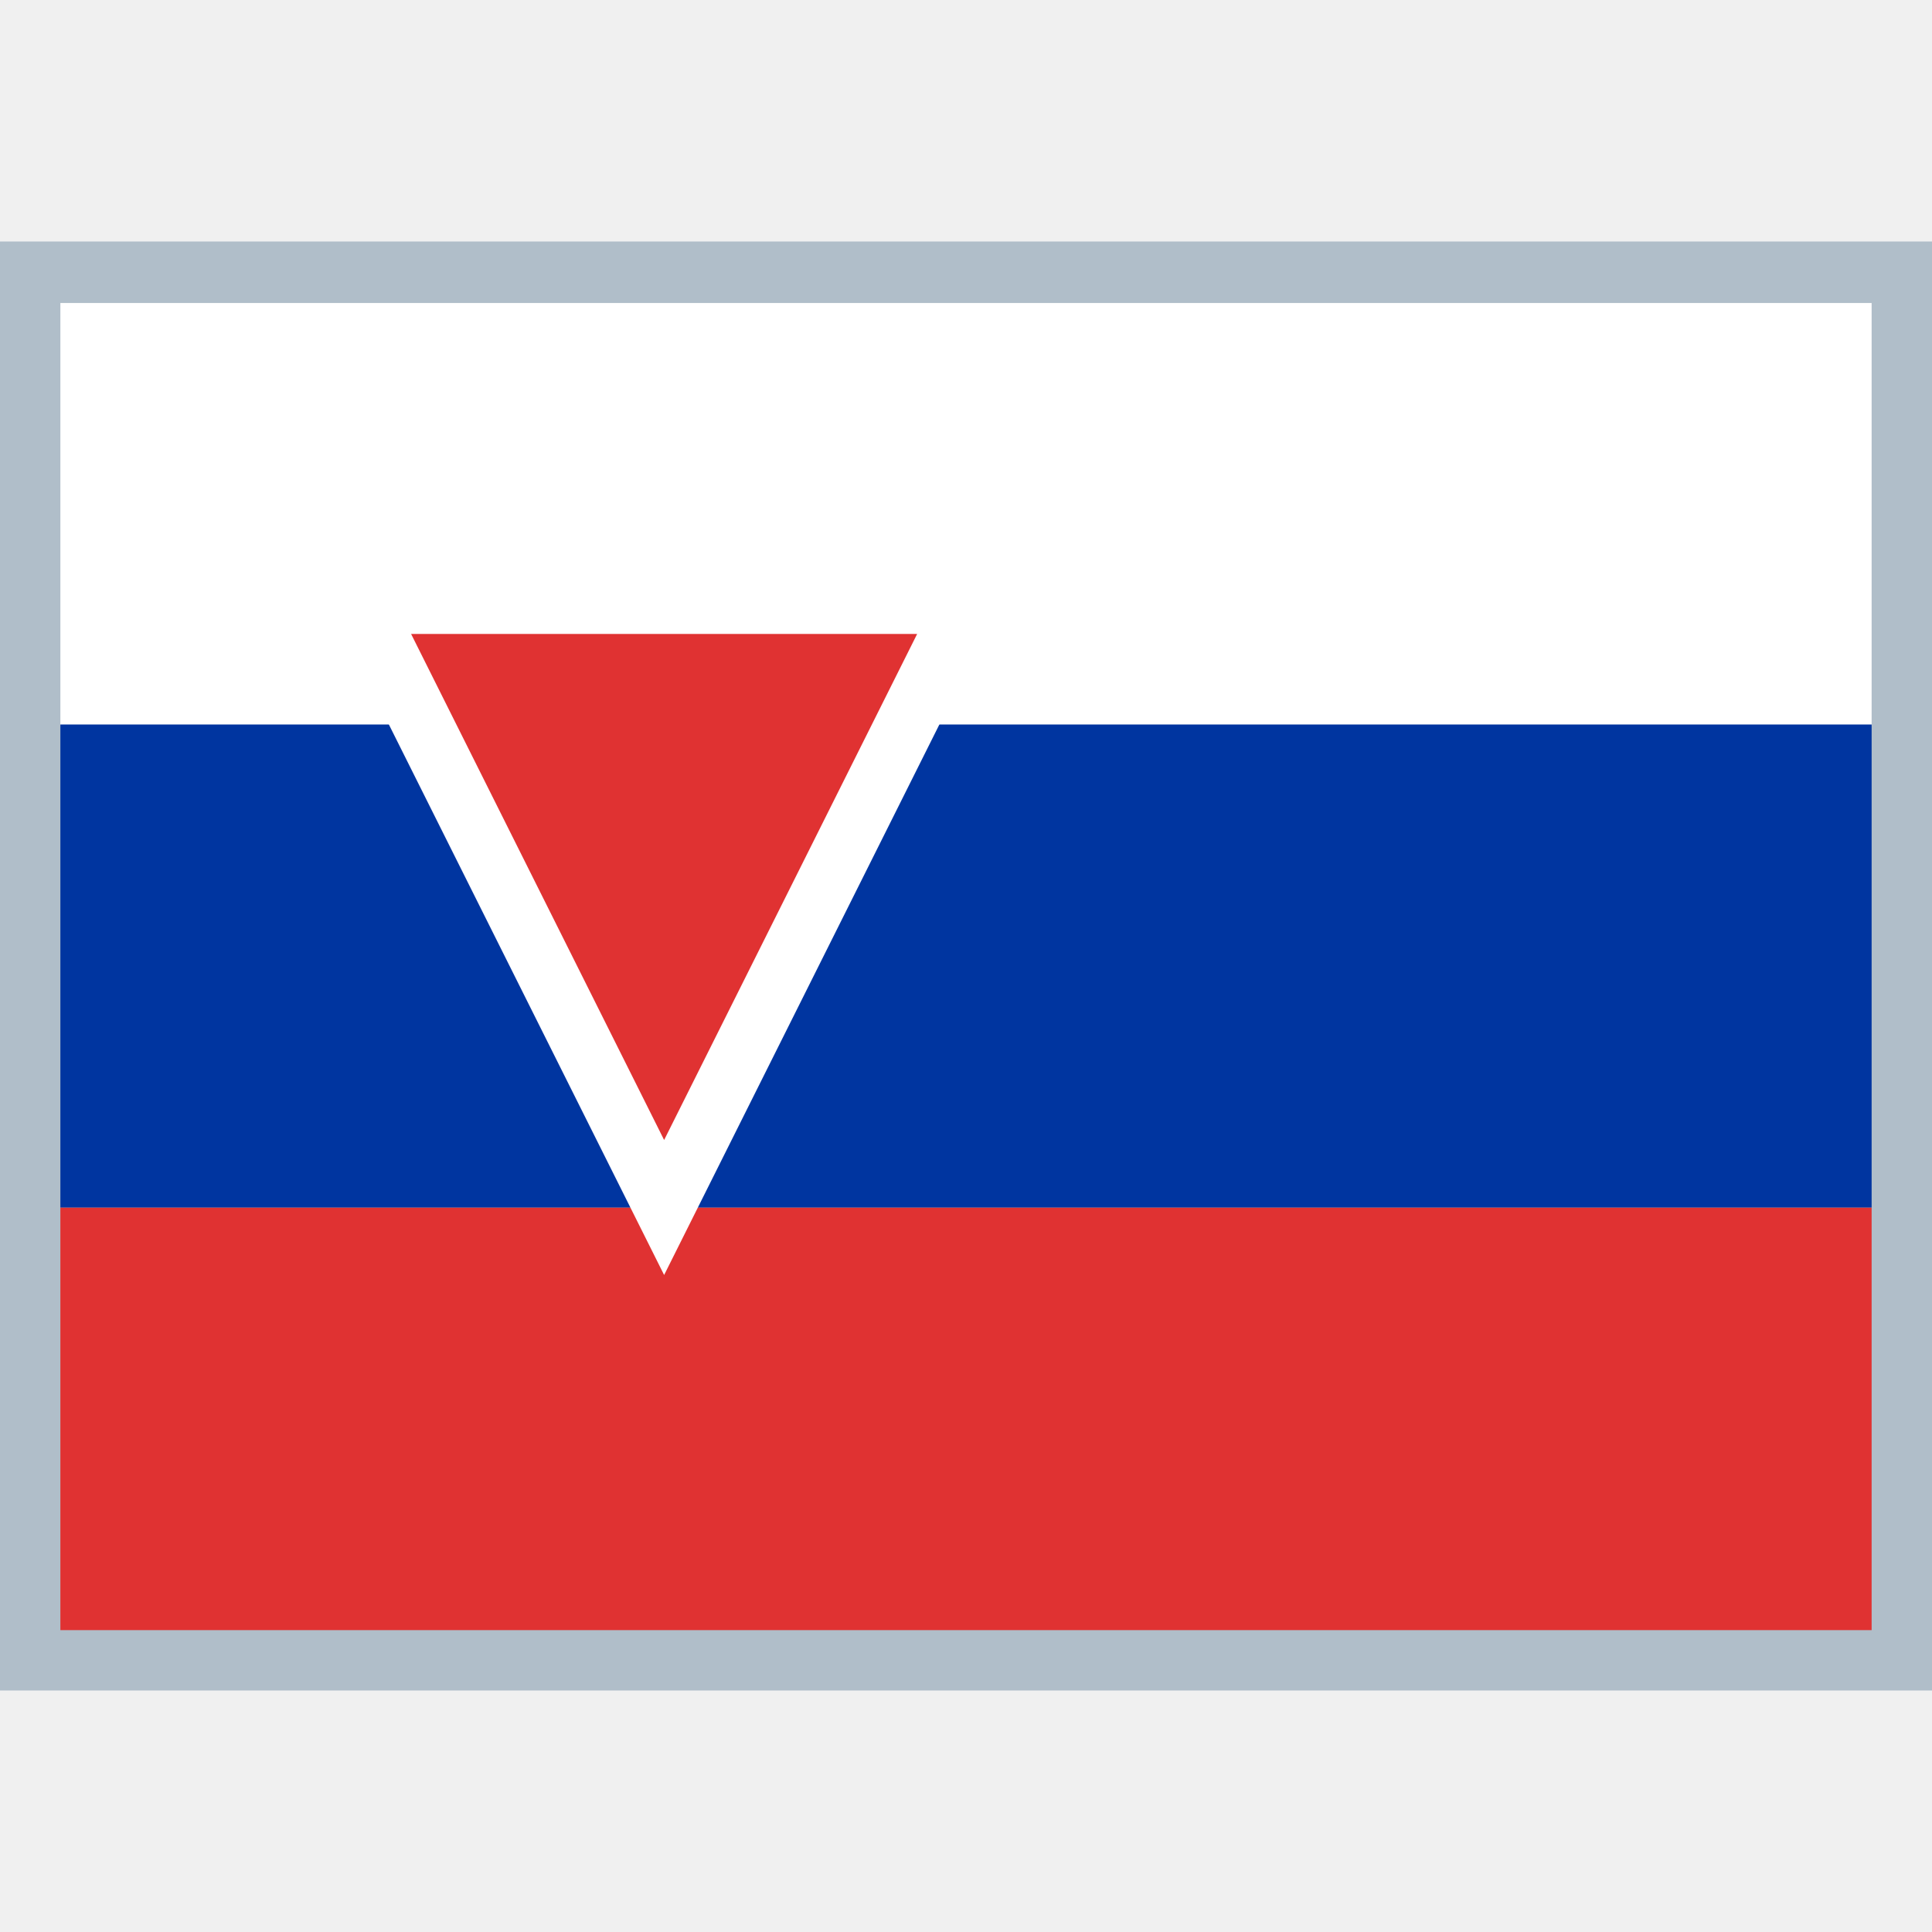
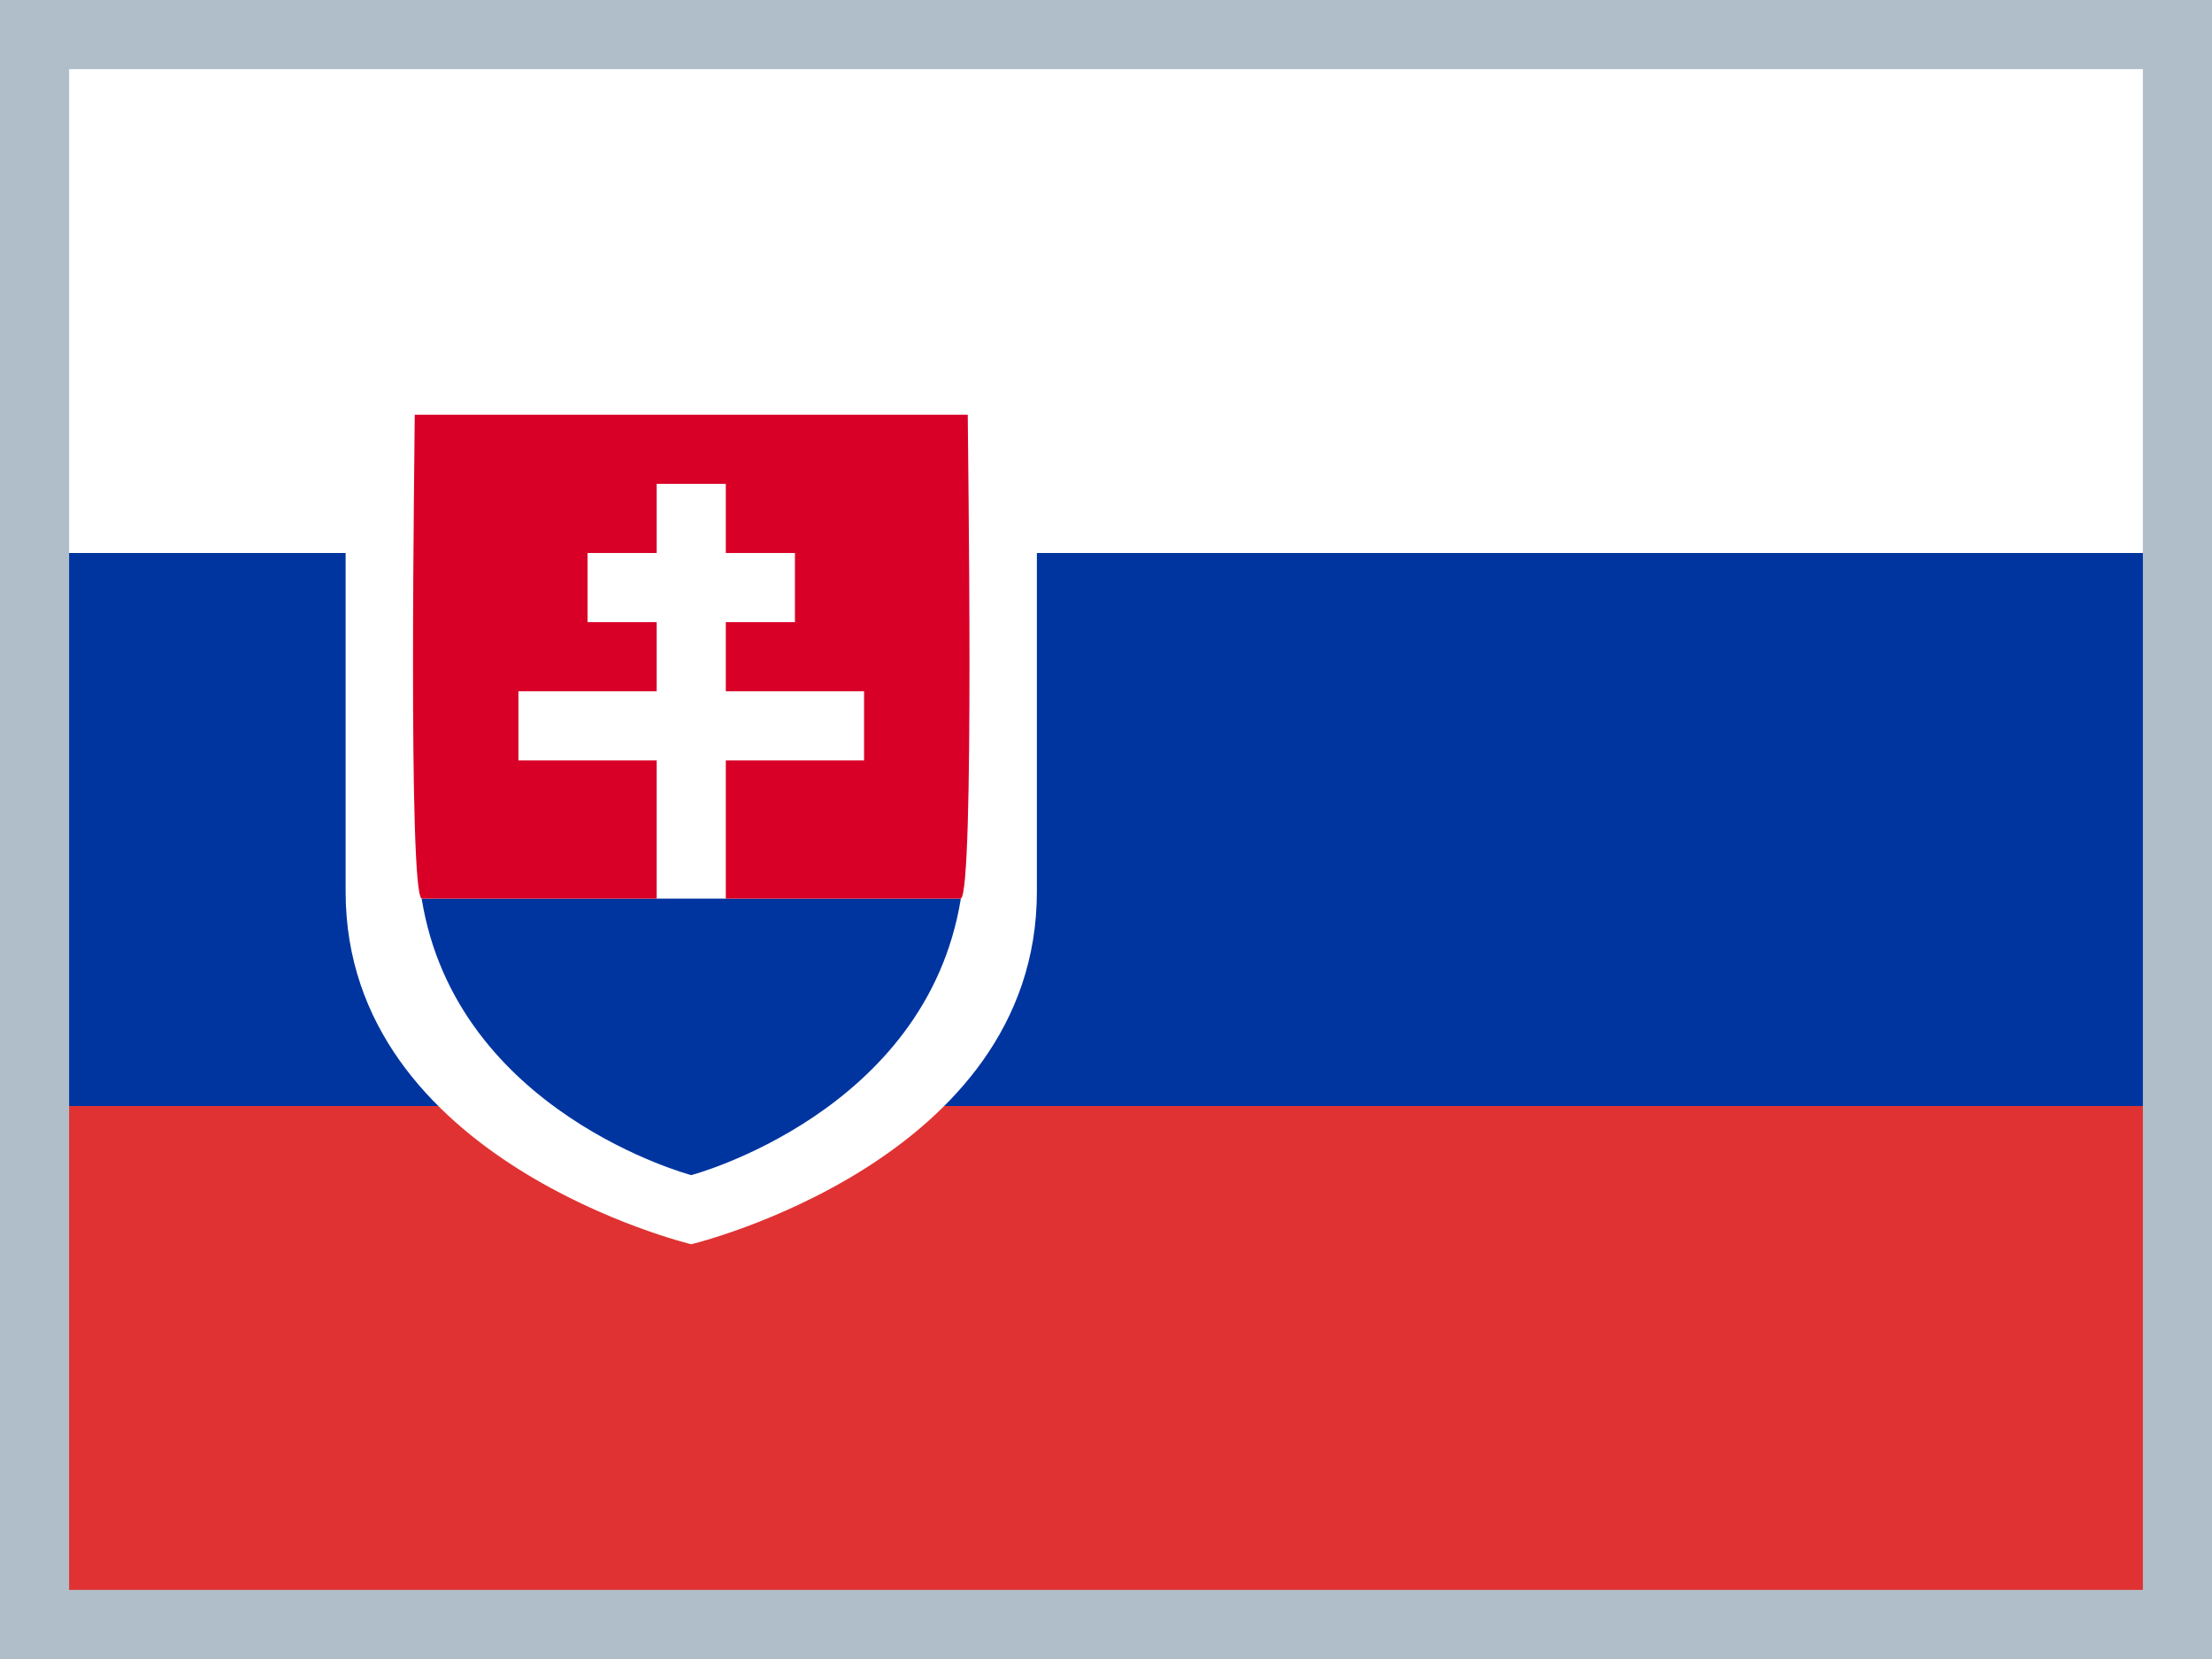
- <svg xmlns="http://www.w3.org/2000/svg" viewBox="0 0 512 512">
-   <rect y="64" fill="#B0BEC9" width="512" height="384" />
-   <rect x="16" y="80.3" fill="#FFFFFF" width="480" height="112" />
-   <rect x="16" y="320" fill="#E03232" width="480" height="112" />
-   <rect x="16" y="192" fill="#0035A0" width="480" height="128" />
-   <polygon fill="#E03232" stroke="#FFFFFF" stroke-width="16" stroke-miterlimit="10" points="256,160 176,320 96,160 " />
+ <svg xmlns="http://www.w3.org/2000/svg" viewBox="0 0 32 24">
+   <path class="st0" fill="#B0BEC9" d="M0,0h32v24H0V0z" />
+   <path class="st1" fill="#E03232" d="M1,16h30v7H1V16z" />
+   <path class="st2" fill="#0035A0" d="M1,8h30v8H1V8z" />
+   <path class="st3" fill="#FFFFFF" d="M31,1H1v7h4v4.9c0,3.9,5,5.1,5,5.1s5-1.2,5-5.1V8h16V1z" />
+   <path class="st2" fill="#0035A0" d="M6.1,13c0.5,3.1,3.9,4,3.9,4s3.4-0.9,3.9-4H6.1z" />
+   <path class="st4" fill="#D80027" d="M14,6H6c0,0.4-0.1,6.9,0.1,7h3.4v-2h-2v-1h2V9h-1V8h1V7h1v1h1v1h-1v1h2v1h-2v2h3.4C14.1,12.9,14,6.4,14,6z" />
</svg>
